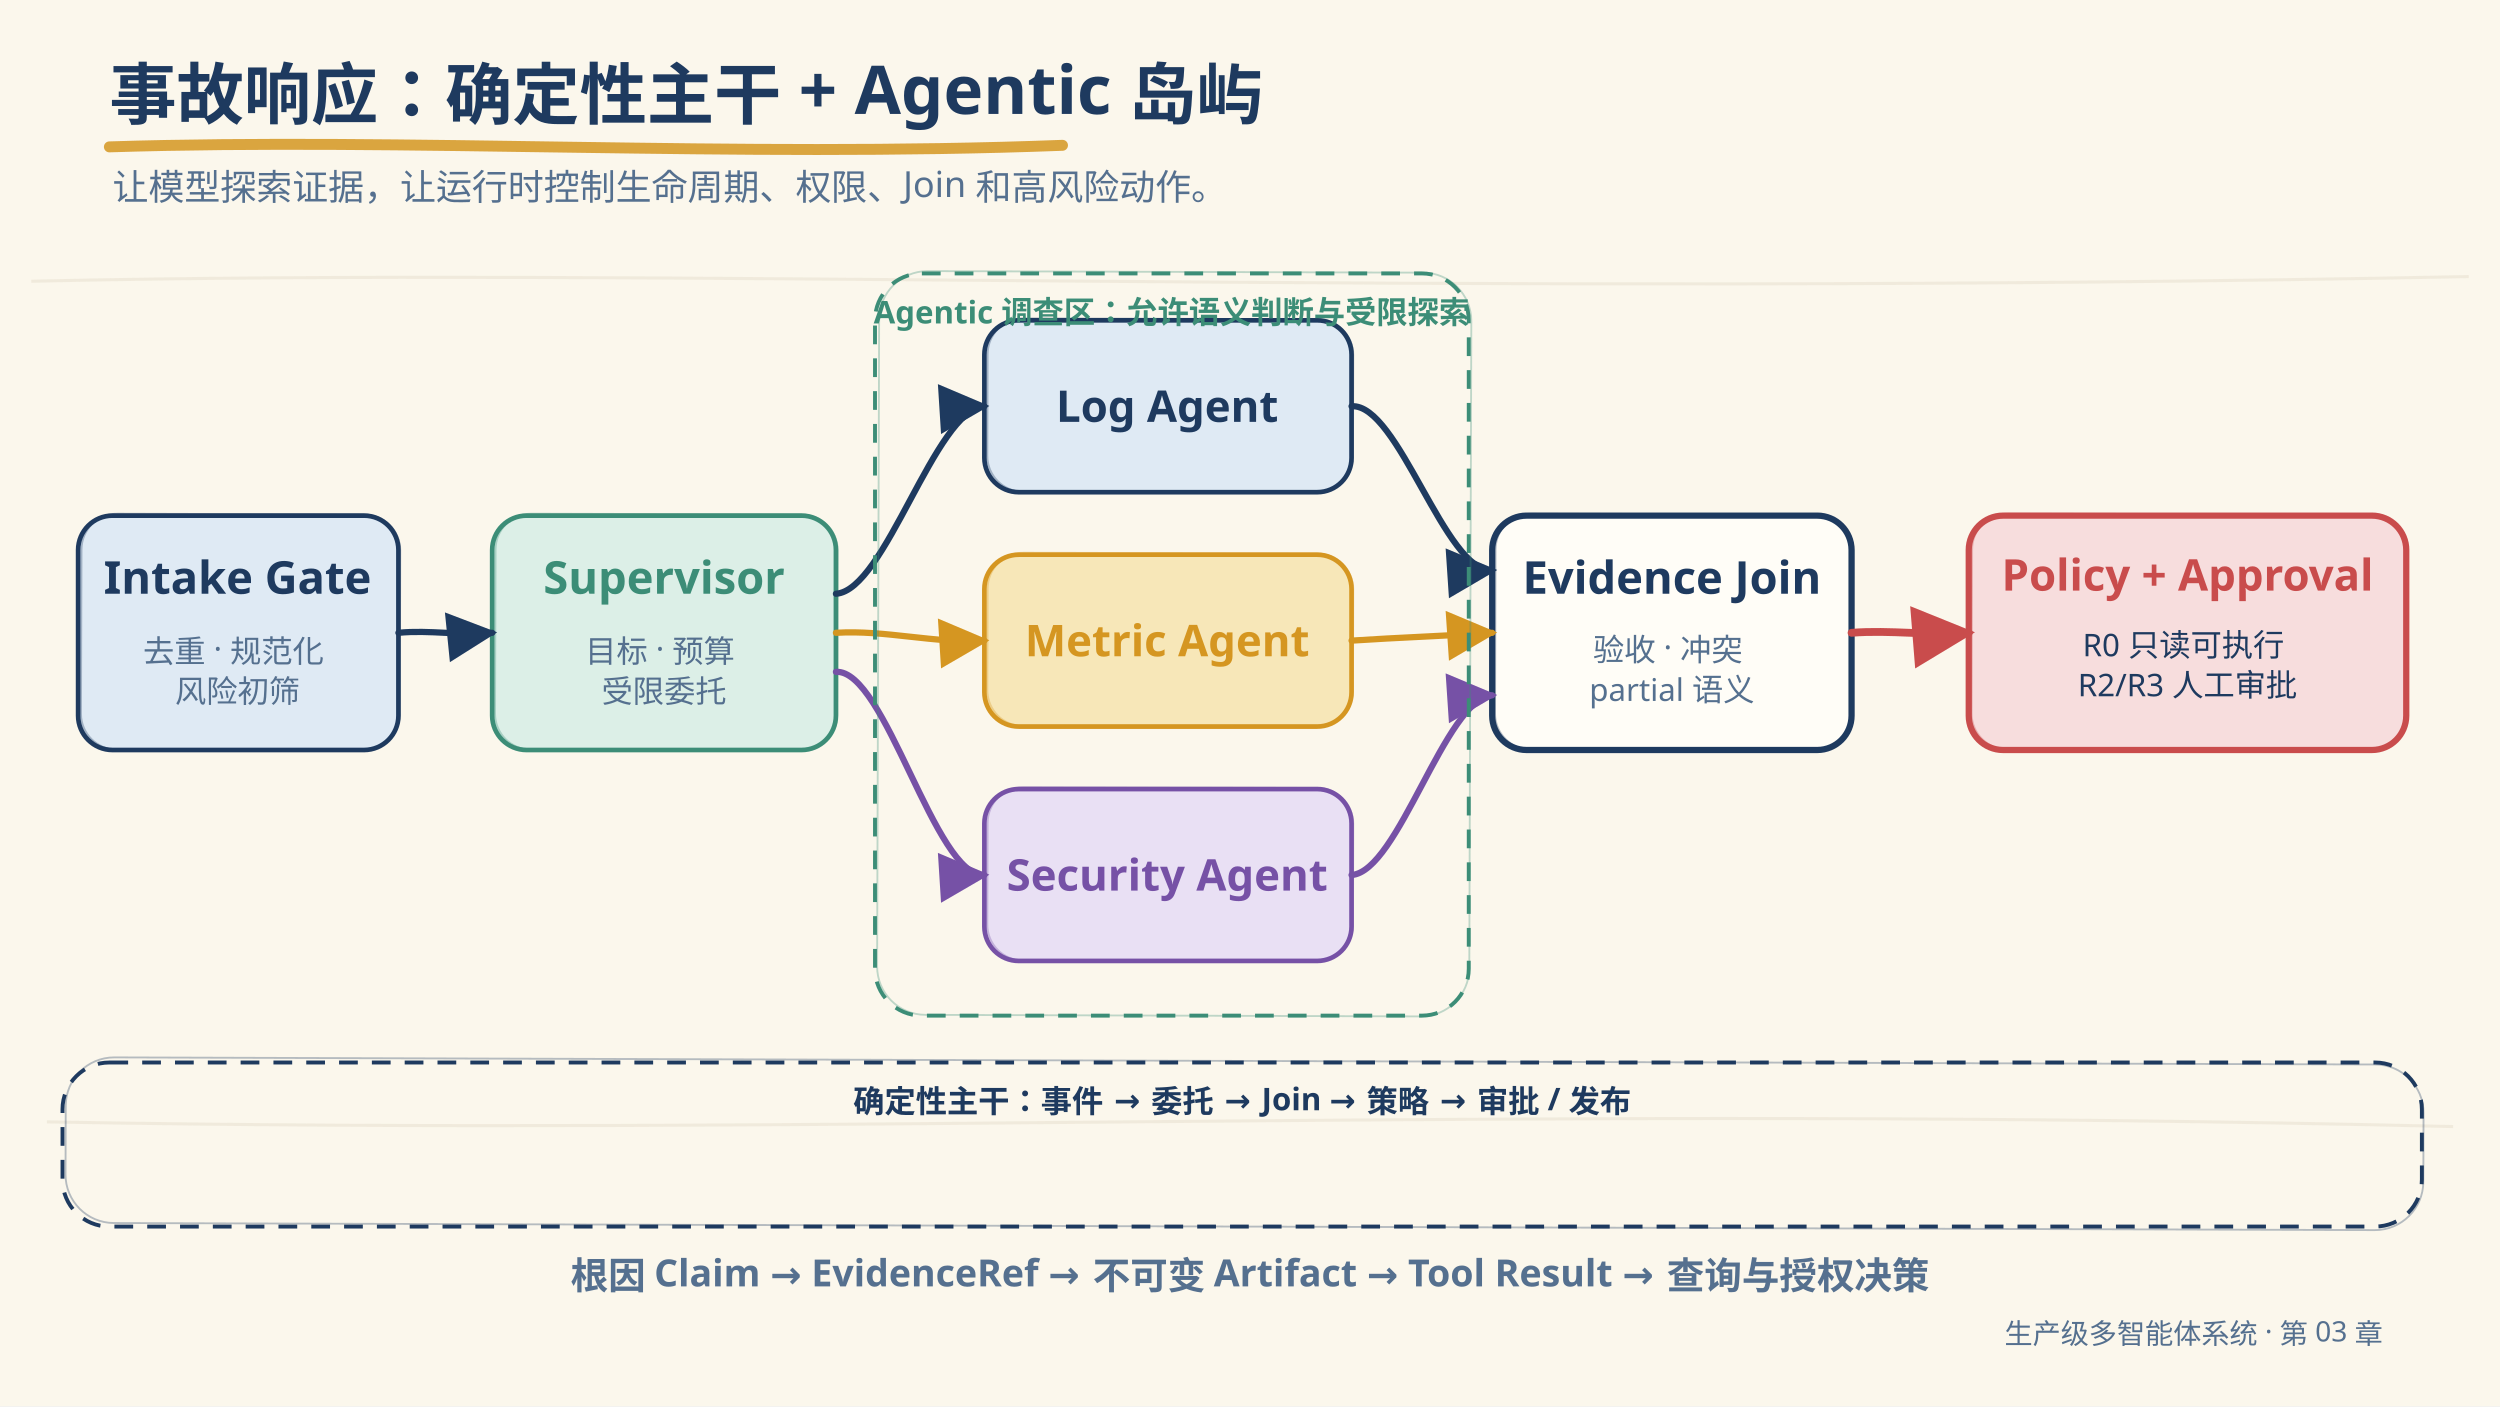
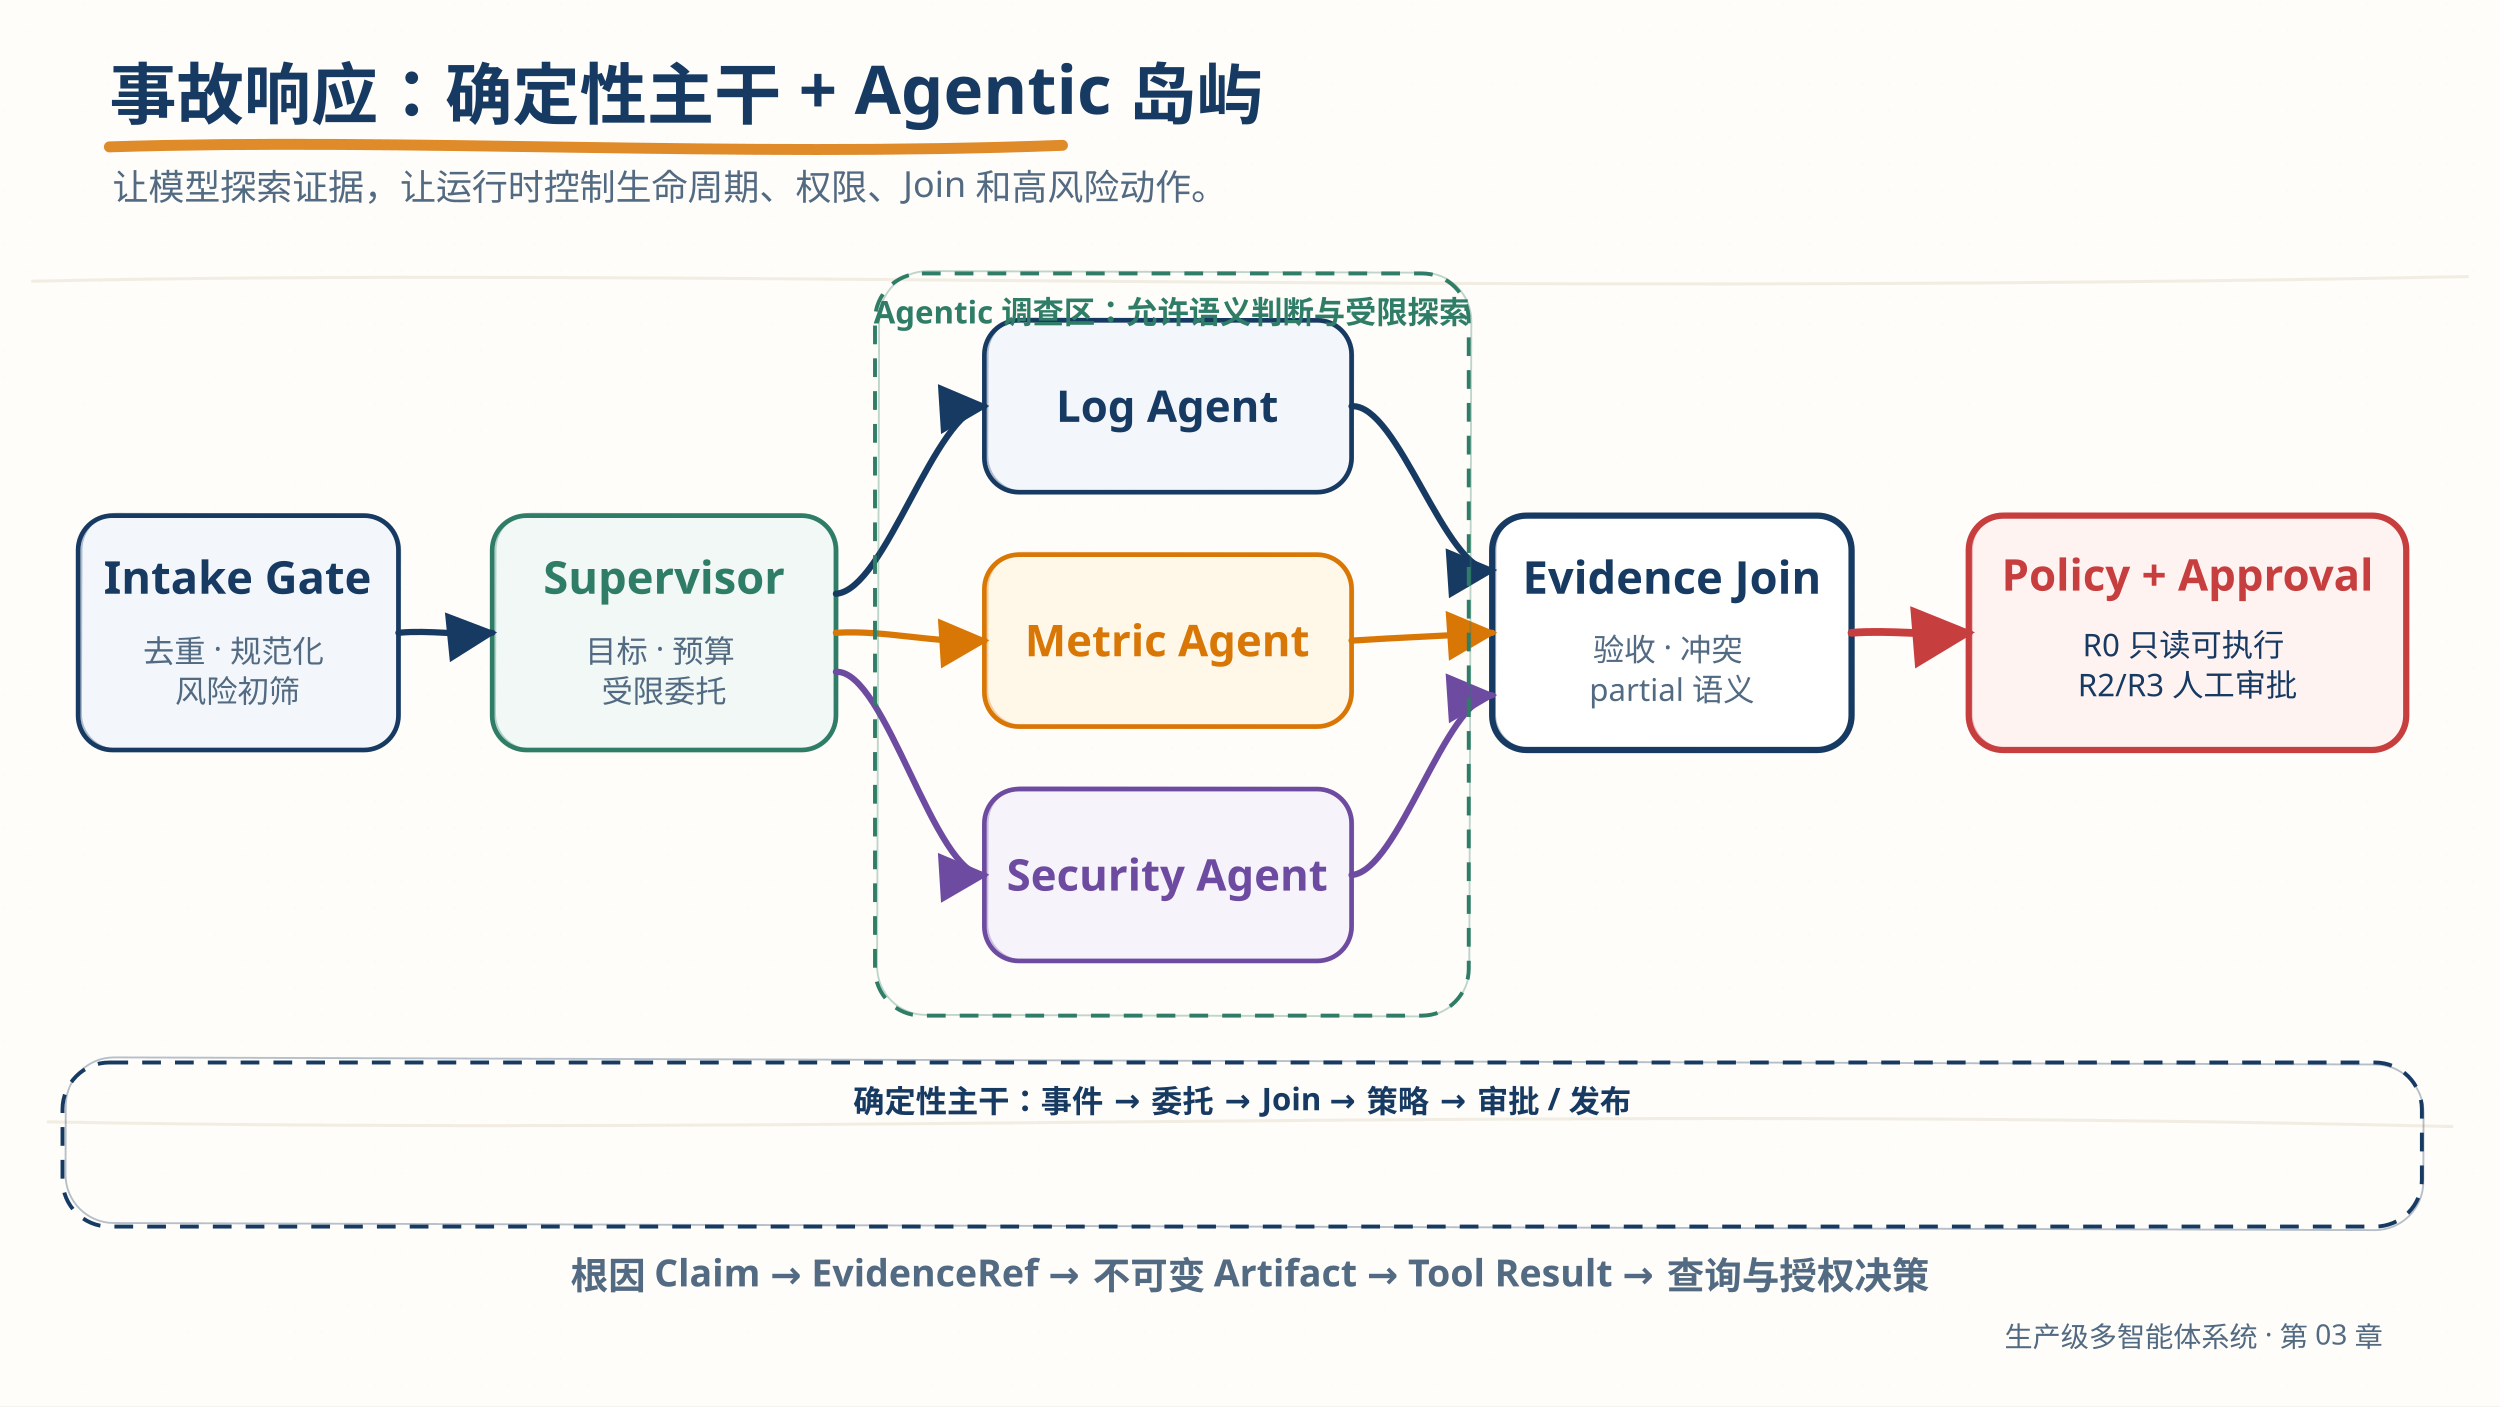
- <svg xmlns="http://www.w3.org/2000/svg" width="1600" height="900" viewBox="0 0 1600 900" role="img">
+ <svg xmlns="http://www.w3.org/2000/svg" width="1600" height="900" viewBox="0 0 1600 900" role="img" focusable="false" data-whiteboard-version="3">
  <defs>
+     <pattern id="whiteboard-paper-dots" width="17" height="17" patternUnits="userSpaceOnUse">
+       <circle cx="2" cy="3" r=".7" fill="#d7dee7" opacity=".34" />
+       <circle cx="13" cy="11" r=".45" fill="#eadfce" opacity=".3" />
+     </pattern>
    <marker id="arrow-1e3a5f" viewBox="0 0 10 10" refX="9" refY="5" markerWidth="8" markerHeight="8" orient="auto-start-reverse">
-       <path d="M 0 0 L 10 5 L 0 10 z" fill="#1e3a5f" />
+       <path d="M 0 0 L 10 5 L 0 10 z" fill="#173a63" />
    </marker>
    <marker id="arrow-d59621" viewBox="0 0 10 10" refX="9" refY="5" markerWidth="8" markerHeight="8" orient="auto-start-reverse">
-       <path d="M 0 0 L 10 5 L 0 10 z" fill="#d59621" />
+       <path d="M 0 0 L 10 5 L 0 10 z" fill="#d97706" />
    </marker>
    <marker id="arrow-3c8d77" viewBox="0 0 10 10" refX="9" refY="5" markerWidth="8" markerHeight="8" orient="auto-start-reverse">
-       <path d="M 0 0 L 10 5 L 0 10 z" fill="#3c8d77" />
+       <path d="M 0 0 L 10 5 L 0 10 z" fill="#2f7d67" />
    </marker>
    <marker id="arrow-c94c4c" viewBox="0 0 10 10" refX="9" refY="5" markerWidth="8" markerHeight="8" orient="auto-start-reverse">
-       <path d="M 0 0 L 10 5 L 0 10 z" fill="#c94c4c" />
+       <path d="M 0 0 L 10 5 L 0 10 z" fill="#c73e3e" />
    </marker>
    <marker id="arrow-7651a6" viewBox="0 0 10 10" refX="9" refY="5" markerWidth="8" markerHeight="8" orient="auto-start-reverse">
-       <path d="M 0 0 L 10 5 L 0 10 z" fill="#7651a6" />
+       <path d="M 0 0 L 10 5 L 0 10 z" fill="#6d4ba0" />
    </marker>
    <marker id="arrow-55708f" viewBox="0 0 10 10" refX="9" refY="5" markerWidth="8" markerHeight="8" orient="auto-start-reverse">
-       <path d="M 0 0 L 10 5 L 0 10 z" fill="#55708f" />
+       <path d="M 0 0 L 10 5 L 0 10 z" fill="#526a82" />
    </marker>
    <filter id="paper">
      <feTurbulence type="fractalNoise" baseFrequency=".9" numOctaves="2" seed="7" result="n" />
      <feBlend in="SourceGraphic" in2="n" mode="multiply" />
    </filter>
  </defs>
-   <rect width="1600" height="900" fill="#fbf7ec" />
+   <rect width="1600" height="900" fill="#fffdf9" />
+   <g id="whiteboard-surface" aria-hidden="true" opacity=".22">
+     <rect width="1600" height="900" fill="url(#whiteboard-paper-dots)" />
+   </g>
  <path d="M 20 180 C 420 171, 920 190, 1580 177 M 30 718 C 530 727, 980 707, 1570 721" stroke="#e7dfce" stroke-width="2" fill="none" opacity=".52" />
-   <text x="70" y="76" font-family="'Kaiti SC','STKaiti','Noto Sans SC',sans-serif" font-size="43" font-weight="760" fill="#1e3a5f" text-anchor="start" opacity="1">
+   <text x="70" y="76" font-family="'Kaiti SC','STKaiti','Noto Sans SC',sans-serif" font-size="43" font-weight="760" fill="#173a63" text-anchor="start" opacity="1">
    <tspan x="70" dy="0">事故响应：确定性主干 + Agentic 岛屿</tspan>
  </text>
-   <path d="M 70 94 C 260 88, 470 101, 680 93" fill="none" stroke="#d59621" stroke-width="7" stroke-linecap="round" opacity=".85" />
-   <text x="72" y="128" font-family="'Kaiti SC','STKaiti','Noto Sans SC',sans-serif" font-size="23" font-weight="500" fill="#55708f" text-anchor="start" opacity="1">
+   <path d="M 70 94 C 260 88, 470 101, 680 93" fill="none" stroke="#d97706" stroke-width="7" stroke-linecap="round" opacity=".85" />
+   <text x="72" y="128" font-family="'Kaiti SC','STKaiti','Noto Sans SC',sans-serif" font-size="23" font-weight="500" fill="#526a82" text-anchor="start" opacity="1">
    <tspan x="72" dy="0">让模型探索证据，让运行时控制生命周期、权限、Join 和高风险动作。</tspan>
  </text>
-   <rect x="50" y="330" width="205" height="150" rx="22" fill="#dfeaf4" stroke="#1e3a5f" stroke-width="3" />
-   <rect x="52" y="329" width="204" height="151" rx="23" fill="none" stroke="#1e3a5f" stroke-width="1.2" opacity=".32" transform="rotate(.18 152.5 405)" />
-   <text x="152" y="380" font-family="'Kaiti SC','STKaiti','Noto Sans SC',sans-serif" font-size="29" font-weight="720" fill="#1e3a5f" text-anchor="middle" opacity="1">
+   <rect x="50" y="330" width="205" height="150" rx="22" fill="#f3f7fb" stroke="#173a63" stroke-width="3" />
+   <rect x="52" y="329" width="204" height="151" rx="23" fill="none" stroke="#173a63" stroke-width="1.2" opacity=".32" transform="rotate(.18 152.5 405)" />
+   <text x="152" y="380" font-family="'Kaiti SC','STKaiti','Noto Sans SC',sans-serif" font-size="29" font-weight="720" fill="#173a63" text-anchor="middle" opacity="1">
    <tspan x="152" dy="0">Intake Gate</tspan>
  </text>
-   <text x="152" y="424" font-family="'Kaiti SC','STKaiti','Noto Sans SC',sans-serif" font-size="20" font-weight="500" fill="#55708f" text-anchor="middle" opacity="1">
+   <text x="152" y="424" font-family="'Kaiti SC','STKaiti','Noto Sans SC',sans-serif" font-size="20" font-weight="500" fill="#526a82" text-anchor="middle" opacity="1">
    <tspan x="152" dy="0">去重 · 规范化</tspan>
    <tspan x="152" dy="25.6">风险初筛</tspan>
  </text>
-   <rect x="315" y="330" width="220" height="150" rx="22" fill="#dcefe7" stroke="#3c8d77" stroke-width="3" />
-   <rect x="317" y="329" width="219" height="151" rx="23" fill="none" stroke="#3c8d77" stroke-width="1.2" opacity=".32" transform="rotate(.18 425 405)" />
-   <text x="425" y="380" font-family="'Kaiti SC','STKaiti','Noto Sans SC',sans-serif" font-size="29" font-weight="720" fill="#3c8d77" text-anchor="middle" opacity="1">
+   <rect x="315" y="330" width="220" height="150" rx="22" fill="#f1f8f5" stroke="#2f7d67" stroke-width="3" />
+   <rect x="317" y="329" width="219" height="151" rx="23" fill="none" stroke="#2f7d67" stroke-width="1.2" opacity=".32" transform="rotate(.18 425 405)" />
+   <text x="425" y="380" font-family="'Kaiti SC','STKaiti','Noto Sans SC',sans-serif" font-size="29" font-weight="720" fill="#2f7d67" text-anchor="middle" opacity="1">
    <tspan x="425" dy="0">Supervisor</tspan>
  </text>
-   <text x="425" y="424" font-family="'Kaiti SC','STKaiti','Noto Sans SC',sans-serif" font-size="20" font-weight="500" fill="#55708f" text-anchor="middle" opacity="1">
+   <text x="425" y="424" font-family="'Kaiti SC','STKaiti','Noto Sans SC',sans-serif" font-size="20" font-weight="500" fill="#526a82" text-anchor="middle" opacity="1">
    <tspan x="425" dy="0">目标 · 预算</tspan>
    <tspan x="425" dy="25.6">受限委托</tspan>
  </text>
-   <path d="M 255 405 C 275 403, 295 407, 315 405" fill="none" stroke="#1e3a5f" stroke-width="4" stroke-linecap="round" marker-end="url(#arrow-1e3a5f)" opacity="1" />
-   <rect x="630" y="205" width="235" height="110" rx="22" fill="#dfeaf4" stroke="#1e3a5f" stroke-width="3" />
-   <rect x="632" y="204" width="234" height="111" rx="23" fill="none" stroke="#1e3a5f" stroke-width="1.2" opacity=".32" transform="rotate(.18 747.5 260)" />
-   <text x="747" y="270" font-family="'Kaiti SC','STKaiti','Noto Sans SC',sans-serif" font-size="28" font-weight="700" fill="#1e3a5f" text-anchor="middle" opacity="1">
+   <path d="M 255 405 C 275 403, 295 407, 315 405" fill="none" stroke="#173a63" stroke-width="4" stroke-linecap="round" marker-end="url(#arrow-1e3a5f)" opacity="1" />
+   <rect x="630" y="205" width="235" height="110" rx="22" fill="#f3f7fb" stroke="#173a63" stroke-width="3" />
+   <rect x="632" y="204" width="234" height="111" rx="23" fill="none" stroke="#173a63" stroke-width="1.2" opacity=".32" transform="rotate(.18 747.5 260)" />
+   <text x="747" y="270" font-family="'Kaiti SC','STKaiti','Noto Sans SC',sans-serif" font-size="28" font-weight="700" fill="#173a63" text-anchor="middle" opacity="1">
    <tspan x="747" dy="0">Log Agent</tspan>
  </text>
-   <rect x="630" y="355" width="235" height="110" rx="22" fill="#f7e7b8" stroke="#d59621" stroke-width="3" />
-   <rect x="632" y="354" width="234" height="111" rx="23" fill="none" stroke="#d59621" stroke-width="1.2" opacity=".32" transform="rotate(.18 747.5 410)" />
-   <text x="747" y="420" font-family="'Kaiti SC','STKaiti','Noto Sans SC',sans-serif" font-size="28" font-weight="700" fill="#d59621" text-anchor="middle" opacity="1">
+   <rect x="630" y="355" width="235" height="110" rx="22" fill="#fff8e8" stroke="#d97706" stroke-width="3" />
+   <rect x="632" y="354" width="234" height="111" rx="23" fill="none" stroke="#d97706" stroke-width="1.2" opacity=".32" transform="rotate(.18 747.5 410)" />
+   <text x="747" y="420" font-family="'Kaiti SC','STKaiti','Noto Sans SC',sans-serif" font-size="28" font-weight="700" fill="#d97706" text-anchor="middle" opacity="1">
    <tspan x="747" dy="0">Metric Agent</tspan>
  </text>
-   <rect x="630" y="505" width="235" height="110" rx="22" fill="#e9e0f4" stroke="#7651a6" stroke-width="3" />
-   <rect x="632" y="504" width="234" height="111" rx="23" fill="none" stroke="#7651a6" stroke-width="1.2" opacity=".32" transform="rotate(.18 747.5 560)" />
-   <text x="747" y="570" font-family="'Kaiti SC','STKaiti','Noto Sans SC',sans-serif" font-size="28" font-weight="700" fill="#7651a6" text-anchor="middle" opacity="1">
+   <rect x="630" y="505" width="235" height="110" rx="22" fill="#f7f3fb" stroke="#6d4ba0" stroke-width="3" />
+   <rect x="632" y="504" width="234" height="111" rx="23" fill="none" stroke="#6d4ba0" stroke-width="1.2" opacity=".32" transform="rotate(.18 747.5 560)" />
+   <text x="747" y="570" font-family="'Kaiti SC','STKaiti','Noto Sans SC',sans-serif" font-size="28" font-weight="700" fill="#6d4ba0" text-anchor="middle" opacity="1">
    <tspan x="747" dy="0">Security Agent</tspan>
  </text>
-   <path d="M 535 380 C 566.667 378, 598.333 262, 630 260" fill="none" stroke="#1e3a5f" stroke-width="4" stroke-linecap="round" marker-end="url(#arrow-1e3a5f)" opacity="1" />
-   <path d="M 535 405 C 566.667 403, 598.333 412, 630 410" fill="none" stroke="#d59621" stroke-width="4" stroke-linecap="round" marker-end="url(#arrow-d59621)" opacity="1" />
-   <path d="M 535 430 C 566.667 428, 598.333 562, 630 560" fill="none" stroke="#7651a6" stroke-width="4" stroke-linecap="round" marker-end="url(#arrow-7651a6)" opacity="1" />
-   <rect x="955" y="330" width="230" height="150" rx="22" fill="#fffdf7" stroke="#1e3a5f" stroke-width="4" />
-   <rect x="957" y="329" width="229" height="151" rx="23" fill="none" stroke="#1e3a5f" stroke-width="1.2" opacity=".32" transform="rotate(.18 1070 405)" />
-   <text x="1070" y="380" font-family="'Kaiti SC','STKaiti','Noto Sans SC',sans-serif" font-size="29" font-weight="720" fill="#1e3a5f" text-anchor="middle" opacity="1">
+   <path d="M 535 380 C 566.667 378, 598.333 262, 630 260" fill="none" stroke="#173a63" stroke-width="4" stroke-linecap="round" marker-end="url(#arrow-1e3a5f)" opacity="1" />
+   <path d="M 535 405 C 566.667 403, 598.333 412, 630 410" fill="none" stroke="#d97706" stroke-width="4" stroke-linecap="round" marker-end="url(#arrow-d59621)" opacity="1" />
+   <path d="M 535 430 C 566.667 428, 598.333 562, 630 560" fill="none" stroke="#6d4ba0" stroke-width="4" stroke-linecap="round" marker-end="url(#arrow-7651a6)" opacity="1" />
+   <rect x="955" y="330" width="230" height="150" rx="22" fill="#ffffff" stroke="#173a63" stroke-width="4" />
+   <rect x="957" y="329" width="229" height="151" rx="23" fill="none" stroke="#173a63" stroke-width="1.2" opacity=".32" transform="rotate(.18 1070 405)" />
+   <text x="1070" y="380" font-family="'Kaiti SC','STKaiti','Noto Sans SC',sans-serif" font-size="29" font-weight="720" fill="#173a63" text-anchor="middle" opacity="1">
    <tspan x="1070" dy="0">Evidence Join</tspan>
  </text>
-   <text x="1070" y="423" font-family="'Kaiti SC','STKaiti','Noto Sans SC',sans-serif" font-size="20" font-weight="500" fill="#55708f" text-anchor="middle" opacity="1">
+   <text x="1070" y="423" font-family="'Kaiti SC','STKaiti','Noto Sans SC',sans-serif" font-size="20" font-weight="500" fill="#526a82" text-anchor="middle" opacity="1">
    <tspan x="1070" dy="0">验收 · 冲突</tspan>
    <tspan x="1070" dy="25.6">partial 语义</tspan>
  </text>
-   <path d="M 865 260 C 895 258, 925 367, 955 365" fill="none" stroke="#1e3a5f" stroke-width="4" stroke-linecap="round" marker-end="url(#arrow-1e3a5f)" opacity="1" />
-   <path d="M 865 410 C 895 408, 925 407, 955 405" fill="none" stroke="#d59621" stroke-width="4" stroke-linecap="round" marker-end="url(#arrow-d59621)" opacity="1" />
-   <path d="M 865 560 C 895 558, 925 447, 955 445" fill="none" stroke="#7651a6" stroke-width="4" stroke-linecap="round" marker-end="url(#arrow-7651a6)" opacity="1" />
-   <rect x="1260" y="330" width="280" height="150" rx="22" fill="#f7dddd" stroke="#c94c4c" stroke-width="4" />
-   <rect x="1262" y="329" width="279" height="151" rx="23" fill="none" stroke="#c94c4c" stroke-width="1.2" opacity=".32" transform="rotate(.18 1400 405)" />
-   <text x="1400" y="378" font-family="'Kaiti SC','STKaiti','Noto Sans SC',sans-serif" font-size="28" font-weight="720" fill="#c94c4c" text-anchor="middle" opacity="1">
+   <path d="M 865 260 C 895 258, 925 367, 955 365" fill="none" stroke="#173a63" stroke-width="4" stroke-linecap="round" marker-end="url(#arrow-1e3a5f)" opacity="1" />
+   <path d="M 865 410 C 895 408, 925 407, 955 405" fill="none" stroke="#d97706" stroke-width="4" stroke-linecap="round" marker-end="url(#arrow-d59621)" opacity="1" />
+   <path d="M 865 560 C 895 558, 925 447, 955 445" fill="none" stroke="#6d4ba0" stroke-width="4" stroke-linecap="round" marker-end="url(#arrow-7651a6)" opacity="1" />
+   <rect x="1260" y="330" width="280" height="150" rx="22" fill="#fff3f2" stroke="#c73e3e" stroke-width="4" />
+   <rect x="1262" y="329" width="279" height="151" rx="23" fill="none" stroke="#c73e3e" stroke-width="1.2" opacity=".32" transform="rotate(.18 1400 405)" />
+   <text x="1400" y="378" font-family="'Kaiti SC','STKaiti','Noto Sans SC',sans-serif" font-size="28" font-weight="720" fill="#c73e3e" text-anchor="middle" opacity="1">
    <tspan x="1400" dy="0">Policy + Approval</tspan>
  </text>
-   <text x="1400" y="420" font-family="'Kaiti SC','STKaiti','Noto Sans SC',sans-serif" font-size="20" font-weight="500" fill="#1e3a5f" text-anchor="middle" opacity="1">
+   <text x="1400" y="420" font-family="'Kaiti SC','STKaiti','Noto Sans SC',sans-serif" font-size="20" font-weight="500" fill="#173a63" text-anchor="middle" opacity="1">
    <tspan x="1400" dy="0">R0 只读可执行</tspan>
    <tspan x="1400" dy="25.6">R2/R3 人工审批</tspan>
  </text>
-   <path d="M 1185 405 C 1210 403, 1235 407, 1260 405" fill="none" stroke="#c94c4c" stroke-width="5" stroke-linecap="round" marker-end="url(#arrow-c94c4c)" opacity="1" />
-   <rect x="560" y="175" width="380" height="475" rx="30" fill="none" stroke="#3c8d77" stroke-width="2.5" stroke-dasharray="12 9" />
-   <rect x="562" y="174" width="379" height="476" rx="31" fill="none" stroke="#3c8d77" stroke-width="1.2" opacity=".32" transform="rotate(.18 750 412.5)" />
-   <text x="750" y="207" font-family="'Kaiti SC','STKaiti','Noto Sans SC',sans-serif" font-size="20" font-weight="650" fill="#3c8d77" text-anchor="middle" opacity="1">
+   <path d="M 1185 405 C 1210 403, 1235 407, 1260 405" fill="none" stroke="#c73e3e" stroke-width="5" stroke-linecap="round" marker-end="url(#arrow-c94c4c)" opacity="1" />
+   <rect x="560" y="175" width="380" height="475" rx="30" fill="none" stroke="#2f7d67" stroke-width="2.5" stroke-dasharray="12 9" />
+   <rect x="562" y="174" width="379" height="476" rx="31" fill="none" stroke="#2f7d67" stroke-width="1.2" opacity=".32" transform="rotate(.18 750 412.5)" />
+   <text x="750" y="207" font-family="'Kaiti SC','STKaiti','Noto Sans SC',sans-serif" font-size="20" font-weight="650" fill="#2f7d67" text-anchor="middle" opacity="1">
    <tspan x="750" dy="0">Agentic 调查区：允许语义判断与受限探索</tspan>
  </text>
-   <rect x="40" y="680" width="1510" height="105" rx="30" fill="none" stroke="#1e3a5f" stroke-width="2.5" stroke-dasharray="12 9" />
-   <rect x="42" y="679" width="1509" height="106" rx="31" fill="none" stroke="#1e3a5f" stroke-width="1.2" opacity=".32" transform="rotate(.18 795 732.5)" />
-   <text x="795" y="712" font-family="'Kaiti SC','STKaiti','Noto Sans SC',sans-serif" font-size="20" font-weight="650" fill="#1e3a5f" text-anchor="middle" opacity="1">
+   <rect x="40" y="680" width="1510" height="105" rx="30" fill="none" stroke="#173a63" stroke-width="2.5" stroke-dasharray="12 9" />
+   <rect x="42" y="679" width="1509" height="106" rx="31" fill="none" stroke="#173a63" stroke-width="1.2" opacity=".32" transform="rotate(.18 795 732.5)" />
+   <text x="795" y="712" font-family="'Kaiti SC','STKaiti','Noto Sans SC',sans-serif" font-size="20" font-weight="650" fill="#173a63" text-anchor="middle" opacity="1">
    <tspan x="795" dy="0">确定性主干：事件 → 委托 → Join → 策略 → 审批 / 发布</tspan>
  </text>
-   <text x="800" y="825" font-family="'Kaiti SC','STKaiti','Noto Sans SC',sans-serif" font-size="24" font-weight="650" fill="#55708f" text-anchor="middle" opacity="1">
+   <text x="800" y="825" font-family="'Kaiti SC','STKaiti','Noto Sans SC',sans-serif" font-size="24" font-weight="650" fill="#526a82" text-anchor="middle" opacity="1">
    <tspan x="800" dy="0">根因 Claim → EvidenceRef → 不可变 Artifact → Tool Result → 查询与授权决策</tspan>
  </text>
-   <text x="1525" y="860" font-family="'Kaiti SC','STKaiti',sans-serif" font-size="18" fill="#55708f" text-anchor="end">生产级多智能体系统 · 第 03 章</text>
+   <text id="whiteboard-footer" x="1525" y="862" font-family="'Kaiti SC','STKaiti','Noto Sans SC',sans-serif" font-size="18" fill="#526a82" text-anchor="end">生产级多智能体系统 · 第 03 章</text>
</svg>
